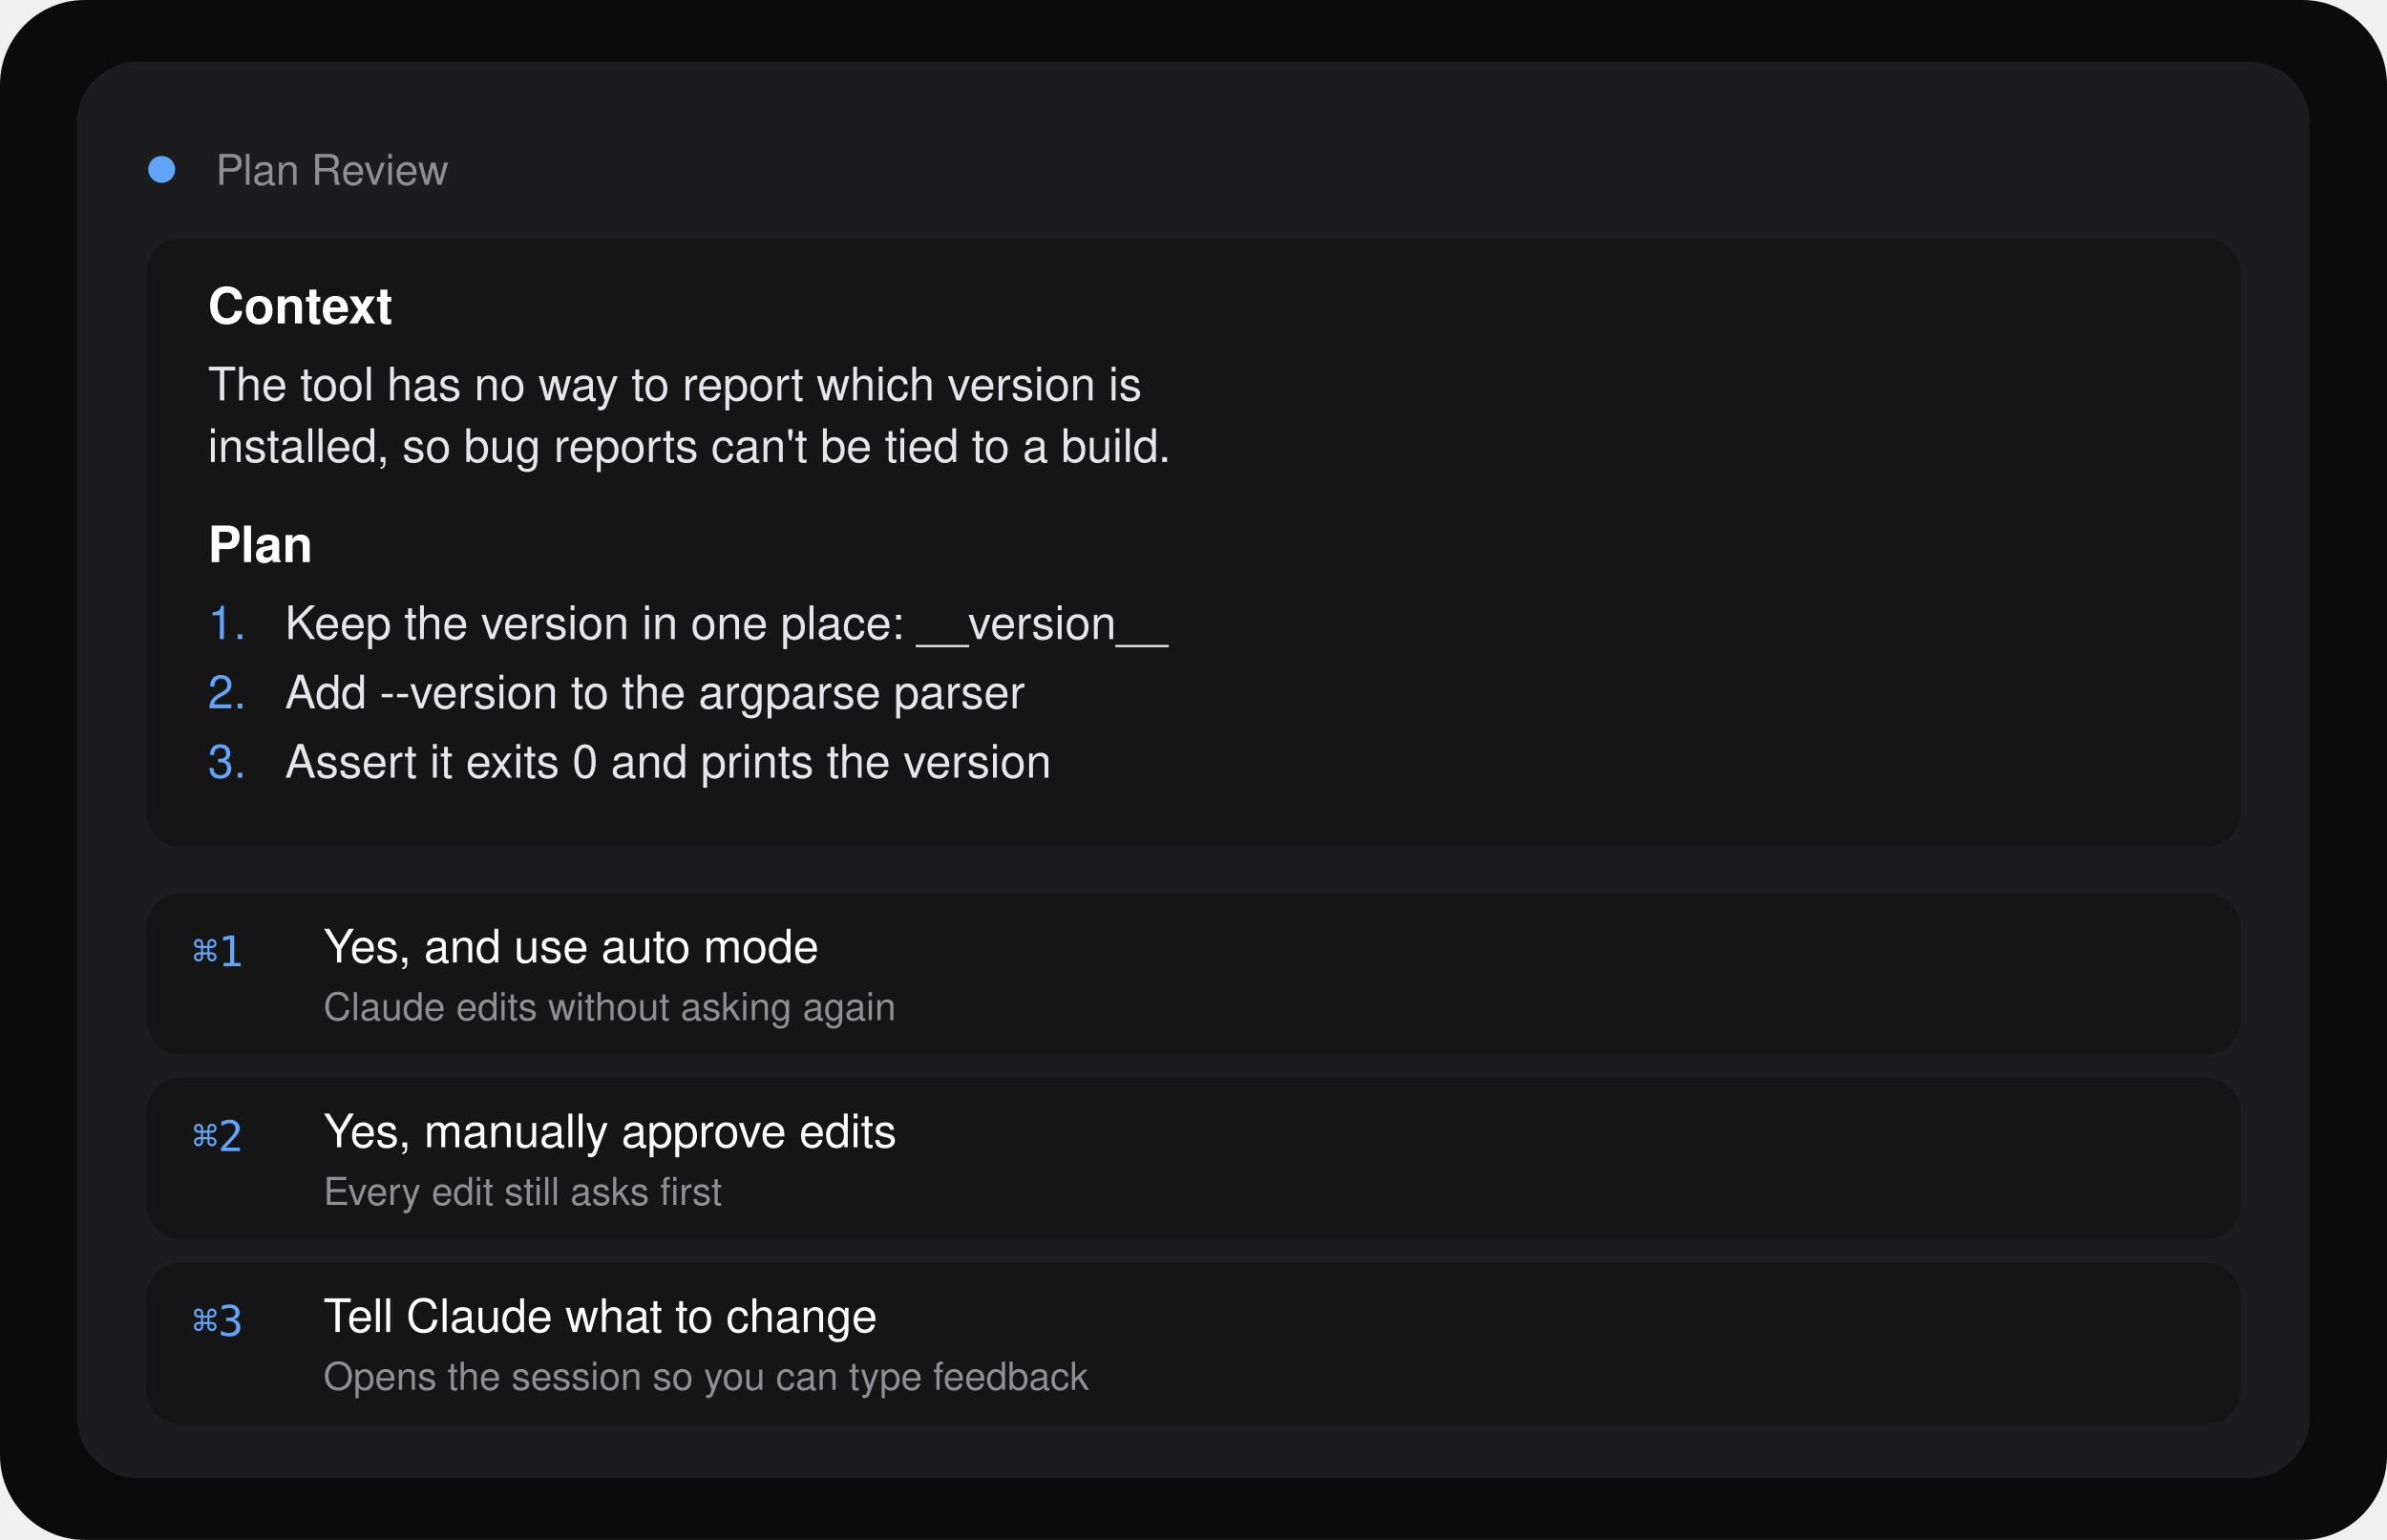
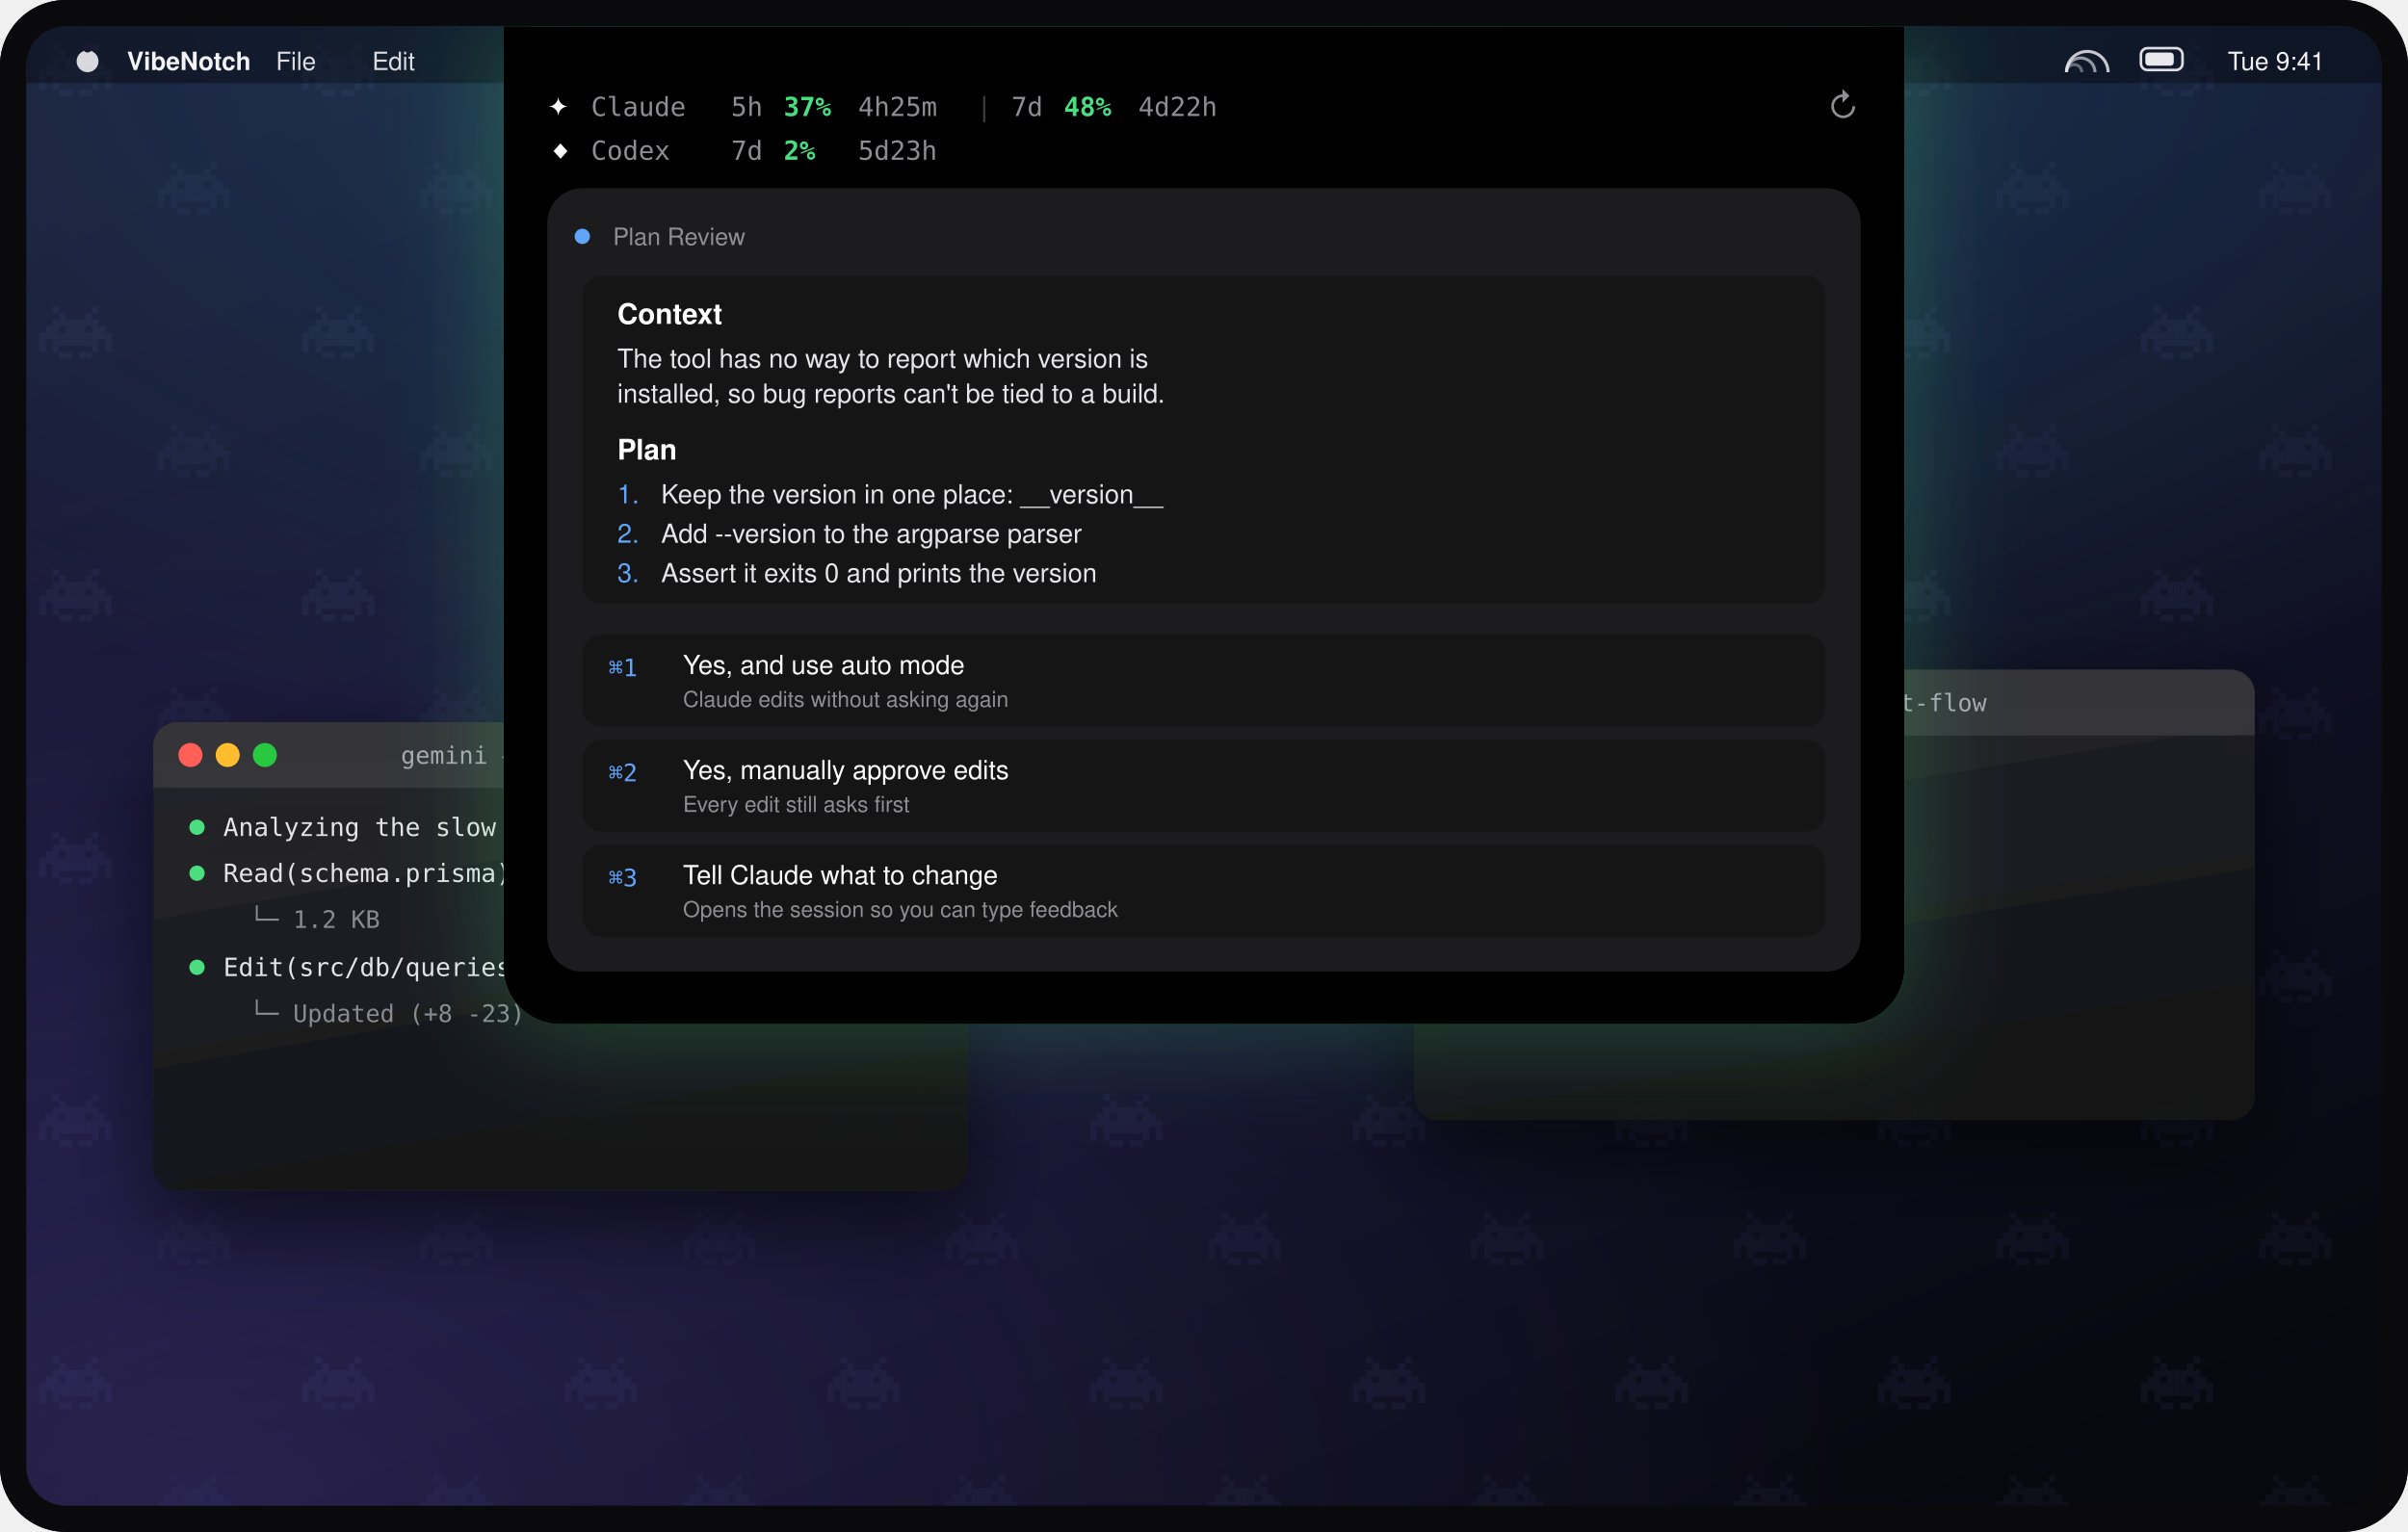
- <svg xmlns="http://www.w3.org/2000/svg" width="620" height="400" viewBox="0 0 620 400" role="img">
-   <rect x="0" y="0" width="620" height="400" rx="22" fill="#0B0B0B" opacity="1.0" />
-   <rect x="20" y="16" width="580" height="368" rx="16" fill="#1C1C1E" opacity="1.0" />
-   <circle cx="42" cy="44" r="3.5" fill="#60A5FA" />
-   <text x="56" y="48" font-family="-apple-system, BlinkMacSystemFont, 'SF Pro Text', Helvetica, Arial, sans-serif" font-size="11" font-weight="500" fill="#8E8E93" text-anchor="start" opacity="1.0">Plan Review</text>
-   <rect x="38" y="62" width="544" height="158" rx="9" fill="#151515" opacity="1.0" />
-   <text x="54" y="84" font-family="-apple-system, BlinkMacSystemFont, 'SF Pro Text', Helvetica, Arial, sans-serif" font-size="13" font-weight="600" fill="#FFFFFF" text-anchor="start" opacity="1.0">Context</text>
-   <text x="54" y="104" font-family="-apple-system, BlinkMacSystemFont, 'SF Pro Text', Helvetica, Arial, sans-serif" font-size="12" font-weight="400" fill="#E5E5EA" text-anchor="start" opacity="1.0">The tool has no way to report which version is</text>
-   <text x="54" y="120" font-family="-apple-system, BlinkMacSystemFont, 'SF Pro Text', Helvetica, Arial, sans-serif" font-size="12" font-weight="400" fill="#E5E5EA" text-anchor="start" opacity="1.0">installed, so bug reports can't be tied to a build.</text>
-   <text x="54" y="146" font-family="-apple-system, BlinkMacSystemFont, 'SF Pro Text', Helvetica, Arial, sans-serif" font-size="13" font-weight="600" fill="#FFFFFF" text-anchor="start" opacity="1.0">Plan</text>
-   <text x="54" y="166" font-family="-apple-system, BlinkMacSystemFont, 'SF Pro Text', Helvetica, Arial, sans-serif" font-size="12" font-weight="500" fill="#60A5FA" text-anchor="start" opacity="1.0">1.</text>
-   <text x="74" y="166" font-family="-apple-system, BlinkMacSystemFont, 'SF Pro Text', Helvetica, Arial, sans-serif" font-size="12" font-weight="400" fill="#E5E5EA" text-anchor="start" opacity="1.0">Keep the version in one place: __version__</text>
-   <text x="54" y="184" font-family="-apple-system, BlinkMacSystemFont, 'SF Pro Text', Helvetica, Arial, sans-serif" font-size="12" font-weight="500" fill="#60A5FA" text-anchor="start" opacity="1.0">2.</text>
-   <text x="74" y="184" font-family="-apple-system, BlinkMacSystemFont, 'SF Pro Text', Helvetica, Arial, sans-serif" font-size="12" font-weight="400" fill="#E5E5EA" text-anchor="start" opacity="1.0">Add --version to the argparse parser</text>
-   <text x="54" y="202" font-family="-apple-system, BlinkMacSystemFont, 'SF Pro Text', Helvetica, Arial, sans-serif" font-size="12" font-weight="500" fill="#60A5FA" text-anchor="start" opacity="1.0">3.</text>
-   <text x="74" y="202" font-family="-apple-system, BlinkMacSystemFont, 'SF Pro Text', Helvetica, Arial, sans-serif" font-size="12" font-weight="400" fill="#E5E5EA" text-anchor="start" opacity="1.0">Assert it exits 0 and prints the version</text>
-   <rect x="38" y="232" width="544" height="42" rx="9" fill="#151515" opacity="1.0" />
-   <text x="50" y="251" font-family="ui-monospace, 'SF Mono', Menlo, monospace" font-size="11" font-weight="500" fill="#60A5FA" text-anchor="start" opacity="1.0">⌘1</text>
-   <text x="84" y="250" font-family="-apple-system, BlinkMacSystemFont, 'SF Pro Text', Helvetica, Arial, sans-serif" font-size="12" font-weight="500" fill="#FFFFFF" text-anchor="start" opacity="1.0">Yes, and use auto mode</text>
-   <text x="84" y="265" font-family="-apple-system, BlinkMacSystemFont, 'SF Pro Text', Helvetica, Arial, sans-serif" font-size="10" font-weight="400" fill="#8E8E93" text-anchor="start" opacity="1.0">Claude edits without asking again</text>
-   <rect x="38" y="280" width="544" height="42" rx="9" fill="#151515" opacity="1.0" />
-   <text x="50" y="299" font-family="ui-monospace, 'SF Mono', Menlo, monospace" font-size="11" font-weight="500" fill="#60A5FA" text-anchor="start" opacity="1.0">⌘2</text>
-   <text x="84" y="298" font-family="-apple-system, BlinkMacSystemFont, 'SF Pro Text', Helvetica, Arial, sans-serif" font-size="12" font-weight="500" fill="#FFFFFF" text-anchor="start" opacity="1.0">Yes, manually approve edits</text>
-   <text x="84" y="313" font-family="-apple-system, BlinkMacSystemFont, 'SF Pro Text', Helvetica, Arial, sans-serif" font-size="10" font-weight="400" fill="#8E8E93" text-anchor="start" opacity="1.0">Every edit still asks first</text>
-   <rect x="38" y="328" width="544" height="42" rx="9" fill="#151515" opacity="1.0" />
-   <text x="50" y="347" font-family="ui-monospace, 'SF Mono', Menlo, monospace" font-size="11" font-weight="500" fill="#60A5FA" text-anchor="start" opacity="1.0">⌘3</text>
-   <text x="84" y="346" font-family="-apple-system, BlinkMacSystemFont, 'SF Pro Text', Helvetica, Arial, sans-serif" font-size="12" font-weight="500" fill="#FFFFFF" text-anchor="start" opacity="1.0">Tell Claude what to change</text>
-   <text x="84" y="361" font-family="-apple-system, BlinkMacSystemFont, 'SF Pro Text', Helvetica, Arial, sans-serif" font-size="10" font-weight="400" fill="#8E8E93" text-anchor="start" opacity="1.0">Opens the session so you can type feedback</text>
+ <svg xmlns="http://www.w3.org/2000/svg" width="1100" height="700" viewBox="0 0 1100 700" role="img">
+   <rect x="0" y="0" width="1100" height="700" rx="30" fill="#000000" opacity="1.0" />
+   <defs>
+     <linearGradient id="sky" x1="0.15" y1="0" x2="0.85" y2="1">
+       <stop offset="0%" stop-color="#1B1B3A" />
+       <stop offset="45%" stop-color="#141430" />
+       <stop offset="100%" stop-color="#08080F" />
+     </linearGradient>
+     <radialGradient id="glow" cx="0.5" cy="0" r="0.75">
+       <stop offset="0%" stop-color="#4ADE80" stop-opacity="0.30" />
+       <stop offset="55%" stop-color="#2AA5B8" stop-opacity="0.11" />
+       <stop offset="100%" stop-color="#4ADE80" stop-opacity="0" />
+     </radialGradient>
+     <radialGradient id="corner" cx="0.08" cy="1" r="0.7">
+       <stop offset="0%" stop-color="#7C5BD6" stop-opacity="0.22" />
+       <stop offset="100%" stop-color="#7C5BD6" stop-opacity="0" />
+     </radialGradient>
+     <pattern id="invaders" width="120" height="120" patternUnits="userSpaceOnUse">
+       <g fill="#8FA0FF" opacity="0.055" transform="translate(18,20)">
+         <rect x="6" y="0" width="3" height="3" />
+         <rect x="24" y="0" width="3" height="3" />
+         <rect x="9" y="3" width="3" height="3" />
+         <rect x="21" y="3" width="3" height="3" />
+         <rect x="6" y="6" width="3" height="3" />
+         <rect x="9" y="6" width="3" height="3" />
+         <rect x="12" y="6" width="3" height="3" />
+         <rect x="15" y="6" width="3" height="3" />
+         <rect x="18" y="6" width="3" height="3" />
+         <rect x="21" y="6" width="3" height="3" />
+         <rect x="24" y="6" width="3" height="3" />
+         <rect x="3" y="9" width="3" height="3" />
+         <rect x="6" y="9" width="3" height="3" />
+         <rect x="12" y="9" width="3" height="3" />
+         <rect x="15" y="9" width="3" height="3" />
+         <rect x="18" y="9" width="3" height="3" />
+         <rect x="24" y="9" width="3" height="3" />
+         <rect x="27" y="9" width="3" height="3" />
+         <rect x="0" y="12" width="3" height="3" />
+         <rect x="3" y="12" width="3" height="3" />
+         <rect x="6" y="12" width="3" height="3" />
+         <rect x="9" y="12" width="3" height="3" />
+         <rect x="12" y="12" width="3" height="3" />
+         <rect x="15" y="12" width="3" height="3" />
+         <rect x="18" y="12" width="3" height="3" />
+         <rect x="21" y="12" width="3" height="3" />
+         <rect x="24" y="12" width="3" height="3" />
+         <rect x="27" y="12" width="3" height="3" />
+         <rect x="30" y="12" width="3" height="3" />
+         <rect x="0" y="15" width="3" height="3" />
+         <rect x="6" y="15" width="3" height="3" />
+         <rect x="9" y="15" width="3" height="3" />
+         <rect x="12" y="15" width="3" height="3" />
+         <rect x="15" y="15" width="3" height="3" />
+         <rect x="18" y="15" width="3" height="3" />
+         <rect x="21" y="15" width="3" height="3" />
+         <rect x="24" y="15" width="3" height="3" />
+         <rect x="30" y="15" width="3" height="3" />
+         <rect x="0" y="18" width="3" height="3" />
+         <rect x="6" y="18" width="3" height="3" />
+         <rect x="24" y="18" width="3" height="3" />
+         <rect x="30" y="18" width="3" height="3" />
+         <rect x="9" y="21" width="3" height="3" />
+         <rect x="12" y="21" width="3" height="3" />
+         <rect x="18" y="21" width="3" height="3" />
+         <rect x="21" y="21" width="3" height="3" />
+       </g>
+       <g fill="#8FA0FF" opacity="0.045" transform="translate(72,74)">
+         <rect x="6" y="0" width="3" height="3" />
+         <rect x="24" y="0" width="3" height="3" />
+         <rect x="9" y="3" width="3" height="3" />
+         <rect x="21" y="3" width="3" height="3" />
+         <rect x="6" y="6" width="3" height="3" />
+         <rect x="9" y="6" width="3" height="3" />
+         <rect x="12" y="6" width="3" height="3" />
+         <rect x="15" y="6" width="3" height="3" />
+         <rect x="18" y="6" width="3" height="3" />
+         <rect x="21" y="6" width="3" height="3" />
+         <rect x="24" y="6" width="3" height="3" />
+         <rect x="3" y="9" width="3" height="3" />
+         <rect x="6" y="9" width="3" height="3" />
+         <rect x="12" y="9" width="3" height="3" />
+         <rect x="15" y="9" width="3" height="3" />
+         <rect x="18" y="9" width="3" height="3" />
+         <rect x="24" y="9" width="3" height="3" />
+         <rect x="27" y="9" width="3" height="3" />
+         <rect x="0" y="12" width="3" height="3" />
+         <rect x="3" y="12" width="3" height="3" />
+         <rect x="6" y="12" width="3" height="3" />
+         <rect x="9" y="12" width="3" height="3" />
+         <rect x="12" y="12" width="3" height="3" />
+         <rect x="15" y="12" width="3" height="3" />
+         <rect x="18" y="12" width="3" height="3" />
+         <rect x="21" y="12" width="3" height="3" />
+         <rect x="24" y="12" width="3" height="3" />
+         <rect x="27" y="12" width="3" height="3" />
+         <rect x="30" y="12" width="3" height="3" />
+         <rect x="0" y="15" width="3" height="3" />
+         <rect x="6" y="15" width="3" height="3" />
+         <rect x="9" y="15" width="3" height="3" />
+         <rect x="12" y="15" width="3" height="3" />
+         <rect x="15" y="15" width="3" height="3" />
+         <rect x="18" y="15" width="3" height="3" />
+         <rect x="21" y="15" width="3" height="3" />
+         <rect x="24" y="15" width="3" height="3" />
+         <rect x="30" y="15" width="3" height="3" />
+         <rect x="0" y="18" width="3" height="3" />
+         <rect x="6" y="18" width="3" height="3" />
+         <rect x="24" y="18" width="3" height="3" />
+         <rect x="30" y="18" width="3" height="3" />
+         <rect x="9" y="21" width="3" height="3" />
+         <rect x="12" y="21" width="3" height="3" />
+         <rect x="18" y="21" width="3" height="3" />
+         <rect x="21" y="21" width="3" height="3" />
+       </g>
+     </pattern>
+     <linearGradient id="win" x1="0" y1="0" x2="0.3" y2="1">
+       <stop offset="0%" stop-color="#26262C" stop-opacity="0.95" />
+       <stop offset="100%" stop-color="#141418" stop-opacity="0.95" />
+     </linearGradient>
+     <filter id="drop" x="-30%" y="-30%" width="160%" height="190%">
+       <feDropShadow dx="0" dy="16" stdDeviation="20" flood-color="#000" flood-opacity="0.6" />
+     </filter>
+     <filter id="halo" x="-50%" y="-50%" width="200%" height="200%">
+       <feDropShadow dx="0" dy="0" stdDeviation="26" flood-color="#4ADE80" flood-opacity="0.30" />
+     </filter>
+   </defs>
+   <clipPath id="screen">
+     <rect x="12" y="12" width="1076" height="676" rx="18" />
+   </clipPath>
+   <rect x="0" y="0" width="1100" height="700" rx="30" fill="#0A0A0C" opacity="1.0" />
+   <g clip-path="url(#screen)">
+     <rect x="12" y="12" width="1076" height="676" rx="0" fill="url(#sky)" opacity="1.0" />
+     <rect x="12" y="12" width="1076" height="676" rx="0" fill="url(#invaders)" opacity="1.0" />
+     <rect x="12" y="12" width="1076" height="676" rx="0" fill="url(#corner)" opacity="1.0" />
+     <rect x="12" y="12" width="1076" height="486.72" rx="0" fill="url(#glow)" opacity="1.0" />
+     <rect x="12" y="12" width="1076" height="26" rx="0" fill="#000000" opacity="0.38" />
+     <circle cx="40" cy="28" r="5" fill="#E8E8ED" opacity="0.92" />
+     <rect x="38" y="19" width="4" height="5" rx="2" fill="#1A1830" />
+     <text x="58" y="32" font-family="-apple-system, BlinkMacSystemFont, 'SF Pro Text', Helvetica, Arial, sans-serif" font-size="11.5" font-weight="600" fill="#F2F2F5" text-anchor="start" opacity="1.0">VibeNotch</text>
+     <text x="126" y="32" font-family="-apple-system, BlinkMacSystemFont, 'SF Pro Text', Helvetica, Arial, sans-serif" font-size="11.5" font-weight="400" fill="#DCDCE2" text-anchor="start" opacity="1.0">File</text>
+     <text x="170" y="32" font-family="-apple-system, BlinkMacSystemFont, 'SF Pro Text', Helvetica, Arial, sans-serif" font-size="11.5" font-weight="400" fill="#DCDCE2" text-anchor="start" opacity="1.0">Edit</text>
+     <text x="1062" y="32" font-family="-apple-system, BlinkMacSystemFont, 'SF Pro Text', Helvetica, Arial, sans-serif" font-size="11.5" font-weight="400" fill="#F2F2F5" text-anchor="end" opacity="1.0">Tue 9:41</text>
+     <rect x="978" y="22" width="19" height="10" rx="3" fill="none" stroke="#E8E8ED" stroke-width="1.2" opacity="0.95" />
+     <rect x="980" y="24" width="13" height="6" rx="1.5" fill="#E8E8ED" />
+     <path d="M 944 33 a 3.5 3.5 0 0 1 7.0 0" fill="none" stroke="#E8E8ED" stroke-width="1.4" opacity="0.4" />
+     <path d="M 944 33 a 6.5 6.5 0 0 1 13.0 0" fill="none" stroke="#E8E8ED" stroke-width="1.4" opacity="0.62" />
+     <path d="M 944 33 a 9.5 9.5 0 0 1 19.0 0" fill="none" stroke="#E8E8ED" stroke-width="1.4" opacity="0.84" />
+     <g filter="url(#drop)">
+       <rect x="70" y="330" width="372" height="214" rx="11" fill="url(#win)" opacity="1.0" />
+     </g>
+     <rect x="70" y="330" width="372" height="30" rx="11" fill="#35353B" opacity="0.92" />
+     <rect x="70" y="348" width="372" height="12" rx="0" fill="#35353B" opacity="0.92" />
+     <circle cx="87" cy="345" r="5.5" fill="#FF5F57" />
+     <circle cx="104" cy="345" r="5.5" fill="#FEBC2E" />
+     <circle cx="121" cy="345" r="5.5" fill="#28C840" />
+     <text x="256.0" y="349" font-family="ui-monospace, 'SF Mono', Menlo, monospace" font-size="11" font-weight="400" fill="#A9A9B2" text-anchor="middle" opacity="1.0">gemini — web-dashboard</text>
+     <circle cx="90" cy="378" r="3.5" fill="#4ADE80" />
+     <text x="102" y="382" font-family="ui-monospace, 'SF Mono', Menlo, monospace" font-size="11.5" font-weight="400" fill="#E3E3E8" text-anchor="start" opacity="1.0">Analyzing the slow queries.</text>
+     <circle cx="90" cy="399" r="3.5" fill="#4ADE80" />
+     <text x="102" y="403" font-family="ui-monospace, 'SF Mono', Menlo, monospace" font-size="11.5" font-weight="400" fill="#E3E3E8" text-anchor="start" opacity="1.0">Read(schema.prisma)</text>
+     <text x="114" y="424" font-family="ui-monospace, 'SF Mono', Menlo, monospace" font-size="11" font-weight="400" fill="#8A8A93" text-anchor="start" opacity="1.0">└─ 1.2 KB</text>
+     <circle cx="90" cy="442" r="3.5" fill="#4ADE80" />
+     <text x="102" y="446" font-family="ui-monospace, 'SF Mono', Menlo, monospace" font-size="11.5" font-weight="400" fill="#E3E3E8" text-anchor="start" opacity="1.0">Edit(src/db/queries.ts)</text>
+     <text x="114" y="467" font-family="ui-monospace, 'SF Mono', Menlo, monospace" font-size="11" font-weight="400" fill="#8A8A93" text-anchor="start" opacity="1.0">└─ Updated (+8 -23)</text>
+     <g filter="url(#drop)">
+       <rect x="646" y="306" width="384" height="206" rx="11" fill="url(#win)" opacity="1.0" />
+     </g>
+     <rect x="646" y="306" width="384" height="30" rx="11" fill="#35353B" opacity="0.92" />
+     <rect x="646" y="324" width="384" height="12" rx="0" fill="#35353B" opacity="0.92" />
+     <circle cx="663" cy="321" r="5.5" fill="#FF5F57" />
+     <circle cx="680" cy="321" r="5.5" fill="#FEBC2E" />
+     <circle cx="697" cy="321" r="5.5" fill="#28C840" />
+     <text x="838.0" y="325" font-family="ui-monospace, 'SF Mono', Menlo, monospace" font-size="11" font-weight="400" fill="#A9A9B2" text-anchor="middle" opacity="1.0">codex — checkout-flow</text>
+     <circle cx="666" cy="354" r="3.5" fill="#4ADE80" />
+     <text x="678" y="358" font-family="ui-monospace, 'SF Mono', Menlo, monospace" font-size="11.5" font-weight="400" fill="#E3E3E8" text-anchor="start" opacity="1.0">Building the REST endpoints.</text>
+     <circle cx="666" cy="375" r="3.5" fill="#4ADE80" />
+     <text x="678" y="379" font-family="ui-monospace, 'SF Mono', Menlo, monospace" font-size="11.5" font-weight="400" fill="#E3E3E8" text-anchor="start" opacity="1.0">Write(src/routes/users.ts)</text>
+     <text x="690" y="400" font-family="ui-monospace, 'SF Mono', Menlo, monospace" font-size="11" font-weight="400" fill="#8A8A93" text-anchor="start" opacity="1.0">└─ New file (47 lines)</text>
+     <g filter="url(#halo)">
+       <path d="M 230.0 12 h 640 v 430 a 26 26 0 0 1 -26 26 h -588 a 26 26 0 0 1 -26 -26 Z" fill="#050505" />
+     </g>
+   </g>
+   <text x="250.0" y="53" font-family="-apple-system, BlinkMacSystemFont, 'SF Pro Text', Helvetica, Arial, sans-serif" font-size="12" font-weight="400" fill="#FFFFFF" text-anchor="start" opacity="1.0">✦</text>
+   <text x="270.0" y="53" font-family="ui-monospace, 'SF Mono', Menlo, monospace" font-size="12" font-weight="400" fill="#8E8E93" text-anchor="start" opacity="1.0">Claude</text>
+   <text x="334.0" y="53" font-family="ui-monospace, 'SF Mono', Menlo, monospace" font-size="12" font-weight="400" fill="#8E8E93" text-anchor="start" opacity="1.0">5h</text>
+   <text x="358.0" y="53" font-family="ui-monospace, 'SF Mono', Menlo, monospace" font-size="12" font-weight="600" fill="#4ADE80" text-anchor="start" opacity="1.0">37%</text>
+   <text x="392.0" y="53" font-family="ui-monospace, 'SF Mono', Menlo, monospace" font-size="12" font-weight="400" fill="#8E8E93" text-anchor="start" opacity="1.0">4h25m</text>
+   <text x="446.0" y="53" font-family="ui-monospace, 'SF Mono', Menlo, monospace" font-size="12" font-weight="400" fill="#3A3A3C" text-anchor="start" opacity="1.0">|</text>
+   <text x="462.0" y="53" font-family="ui-monospace, 'SF Mono', Menlo, monospace" font-size="12" font-weight="400" fill="#8E8E93" text-anchor="start" opacity="1.0">7d</text>
+   <text x="486.0" y="53" font-family="ui-monospace, 'SF Mono', Menlo, monospace" font-size="12" font-weight="600" fill="#4ADE80" text-anchor="start" opacity="1.0">48%</text>
+   <text x="520.0" y="53" font-family="ui-monospace, 'SF Mono', Menlo, monospace" font-size="12" font-weight="400" fill="#8E8E93" text-anchor="start" opacity="1.0">4d22h</text>
+   <text x="250.0" y="73" font-family="-apple-system, BlinkMacSystemFont, 'SF Pro Text', Helvetica, Arial, sans-serif" font-size="12" font-weight="400" fill="#FFFFFF" text-anchor="start" opacity="1.0">◆</text>
+   <text x="270.0" y="73" font-family="ui-monospace, 'SF Mono', Menlo, monospace" font-size="12" font-weight="400" fill="#8E8E93" text-anchor="start" opacity="1.0">Codex</text>
+   <text x="334.0" y="73" font-family="ui-monospace, 'SF Mono', Menlo, monospace" font-size="12" font-weight="400" fill="#8E8E93" text-anchor="start" opacity="1.0">7d</text>
+   <text x="358.0" y="73" font-family="ui-monospace, 'SF Mono', Menlo, monospace" font-size="12" font-weight="600" fill="#4ADE80" text-anchor="start" opacity="1.0">2%</text>
+   <text x="392.0" y="73" font-family="ui-monospace, 'SF Mono', Menlo, monospace" font-size="12" font-weight="400" fill="#8E8E93" text-anchor="start" opacity="1.0">5d23h</text>
+   <text x="842.0" y="54" font-family="-apple-system, BlinkMacSystemFont, 'SF Pro Text', Helvetica, Arial, sans-serif" font-size="15" font-weight="400" fill="#8E8E93" text-anchor="middle" opacity="1.0">↻</text>
+   <rect x="250.0" y="86" width="600" height="358" rx="16" fill="#1C1C1E" opacity="1.0" />
+   <circle cx="266.0" cy="108" r="3.5" fill="#60A5FA" />
+   <text x="280.0" y="112" font-family="-apple-system, BlinkMacSystemFont, 'SF Pro Text', Helvetica, Arial, sans-serif" font-size="11" font-weight="500" fill="#8E8E93" text-anchor="start" opacity="1.0">Plan Review</text>
+   <rect x="266.0" y="126" width="568" height="150" rx="9" fill="#151515" opacity="1.0" />
+   <text x="282.0" y="148" font-family="-apple-system, BlinkMacSystemFont, 'SF Pro Text', Helvetica, Arial, sans-serif" font-size="13" font-weight="600" fill="#FFFFFF" text-anchor="start" opacity="1.0">Context</text>
+   <text x="282.0" y="168" font-family="-apple-system, BlinkMacSystemFont, 'SF Pro Text', Helvetica, Arial, sans-serif" font-size="12" font-weight="400" fill="#E5E5EA" text-anchor="start" opacity="1.0">The tool has no way to report which version is</text>
+   <text x="282.0" y="184" font-family="-apple-system, BlinkMacSystemFont, 'SF Pro Text', Helvetica, Arial, sans-serif" font-size="12" font-weight="400" fill="#E5E5EA" text-anchor="start" opacity="1.0">installed, so bug reports can't be tied to a build.</text>
+   <text x="282.0" y="210" font-family="-apple-system, BlinkMacSystemFont, 'SF Pro Text', Helvetica, Arial, sans-serif" font-size="13" font-weight="600" fill="#FFFFFF" text-anchor="start" opacity="1.0">Plan</text>
+   <text x="282.0" y="230" font-family="-apple-system, BlinkMacSystemFont, 'SF Pro Text', Helvetica, Arial, sans-serif" font-size="12" font-weight="500" fill="#60A5FA" text-anchor="start" opacity="1.0">1.</text>
+   <text x="302.0" y="230" font-family="-apple-system, BlinkMacSystemFont, 'SF Pro Text', Helvetica, Arial, sans-serif" font-size="12" font-weight="400" fill="#E5E5EA" text-anchor="start" opacity="1.0">Keep the version in one place: __version__</text>
+   <text x="282.0" y="248" font-family="-apple-system, BlinkMacSystemFont, 'SF Pro Text', Helvetica, Arial, sans-serif" font-size="12" font-weight="500" fill="#60A5FA" text-anchor="start" opacity="1.0">2.</text>
+   <text x="302.0" y="248" font-family="-apple-system, BlinkMacSystemFont, 'SF Pro Text', Helvetica, Arial, sans-serif" font-size="12" font-weight="400" fill="#E5E5EA" text-anchor="start" opacity="1.0">Add --version to the argparse parser</text>
+   <text x="282.0" y="266" font-family="-apple-system, BlinkMacSystemFont, 'SF Pro Text', Helvetica, Arial, sans-serif" font-size="12" font-weight="500" fill="#60A5FA" text-anchor="start" opacity="1.0">3.</text>
+   <text x="302.0" y="266" font-family="-apple-system, BlinkMacSystemFont, 'SF Pro Text', Helvetica, Arial, sans-serif" font-size="12" font-weight="400" fill="#E5E5EA" text-anchor="start" opacity="1.0">Assert it exits 0 and prints the version</text>
+   <rect x="266.0" y="290" width="568" height="42" rx="9" fill="#151515" opacity="1.0" />
+   <text x="278.0" y="309" font-family="ui-monospace, 'SF Mono', Menlo, monospace" font-size="11" font-weight="500" fill="#60A5FA" text-anchor="start" opacity="1.0">⌘1</text>
+   <text x="312.0" y="308" font-family="-apple-system, BlinkMacSystemFont, 'SF Pro Text', Helvetica, Arial, sans-serif" font-size="12" font-weight="500" fill="#FFFFFF" text-anchor="start" opacity="1.0">Yes, and use auto mode</text>
+   <text x="312.0" y="323" font-family="-apple-system, BlinkMacSystemFont, 'SF Pro Text', Helvetica, Arial, sans-serif" font-size="10" font-weight="400" fill="#8E8E93" text-anchor="start" opacity="1.0">Claude edits without asking again</text>
+   <rect x="266.0" y="338" width="568" height="42" rx="9" fill="#151515" opacity="1.0" />
+   <text x="278.0" y="357" font-family="ui-monospace, 'SF Mono', Menlo, monospace" font-size="11" font-weight="500" fill="#60A5FA" text-anchor="start" opacity="1.0">⌘2</text>
+   <text x="312.0" y="356" font-family="-apple-system, BlinkMacSystemFont, 'SF Pro Text', Helvetica, Arial, sans-serif" font-size="12" font-weight="500" fill="#FFFFFF" text-anchor="start" opacity="1.0">Yes, manually approve edits</text>
+   <text x="312.0" y="371" font-family="-apple-system, BlinkMacSystemFont, 'SF Pro Text', Helvetica, Arial, sans-serif" font-size="10" font-weight="400" fill="#8E8E93" text-anchor="start" opacity="1.0">Every edit still asks first</text>
+   <rect x="266.0" y="386" width="568" height="42" rx="9" fill="#151515" opacity="1.0" />
+   <text x="278.0" y="405" font-family="ui-monospace, 'SF Mono', Menlo, monospace" font-size="11" font-weight="500" fill="#60A5FA" text-anchor="start" opacity="1.0">⌘3</text>
+   <text x="312.0" y="404" font-family="-apple-system, BlinkMacSystemFont, 'SF Pro Text', Helvetica, Arial, sans-serif" font-size="12" font-weight="500" fill="#FFFFFF" text-anchor="start" opacity="1.0">Tell Claude what to change</text>
+   <text x="312.0" y="419" font-family="-apple-system, BlinkMacSystemFont, 'SF Pro Text', Helvetica, Arial, sans-serif" font-size="10" font-weight="400" fill="#8E8E93" text-anchor="start" opacity="1.0">Opens the session so you can type feedback</text>
</svg>
